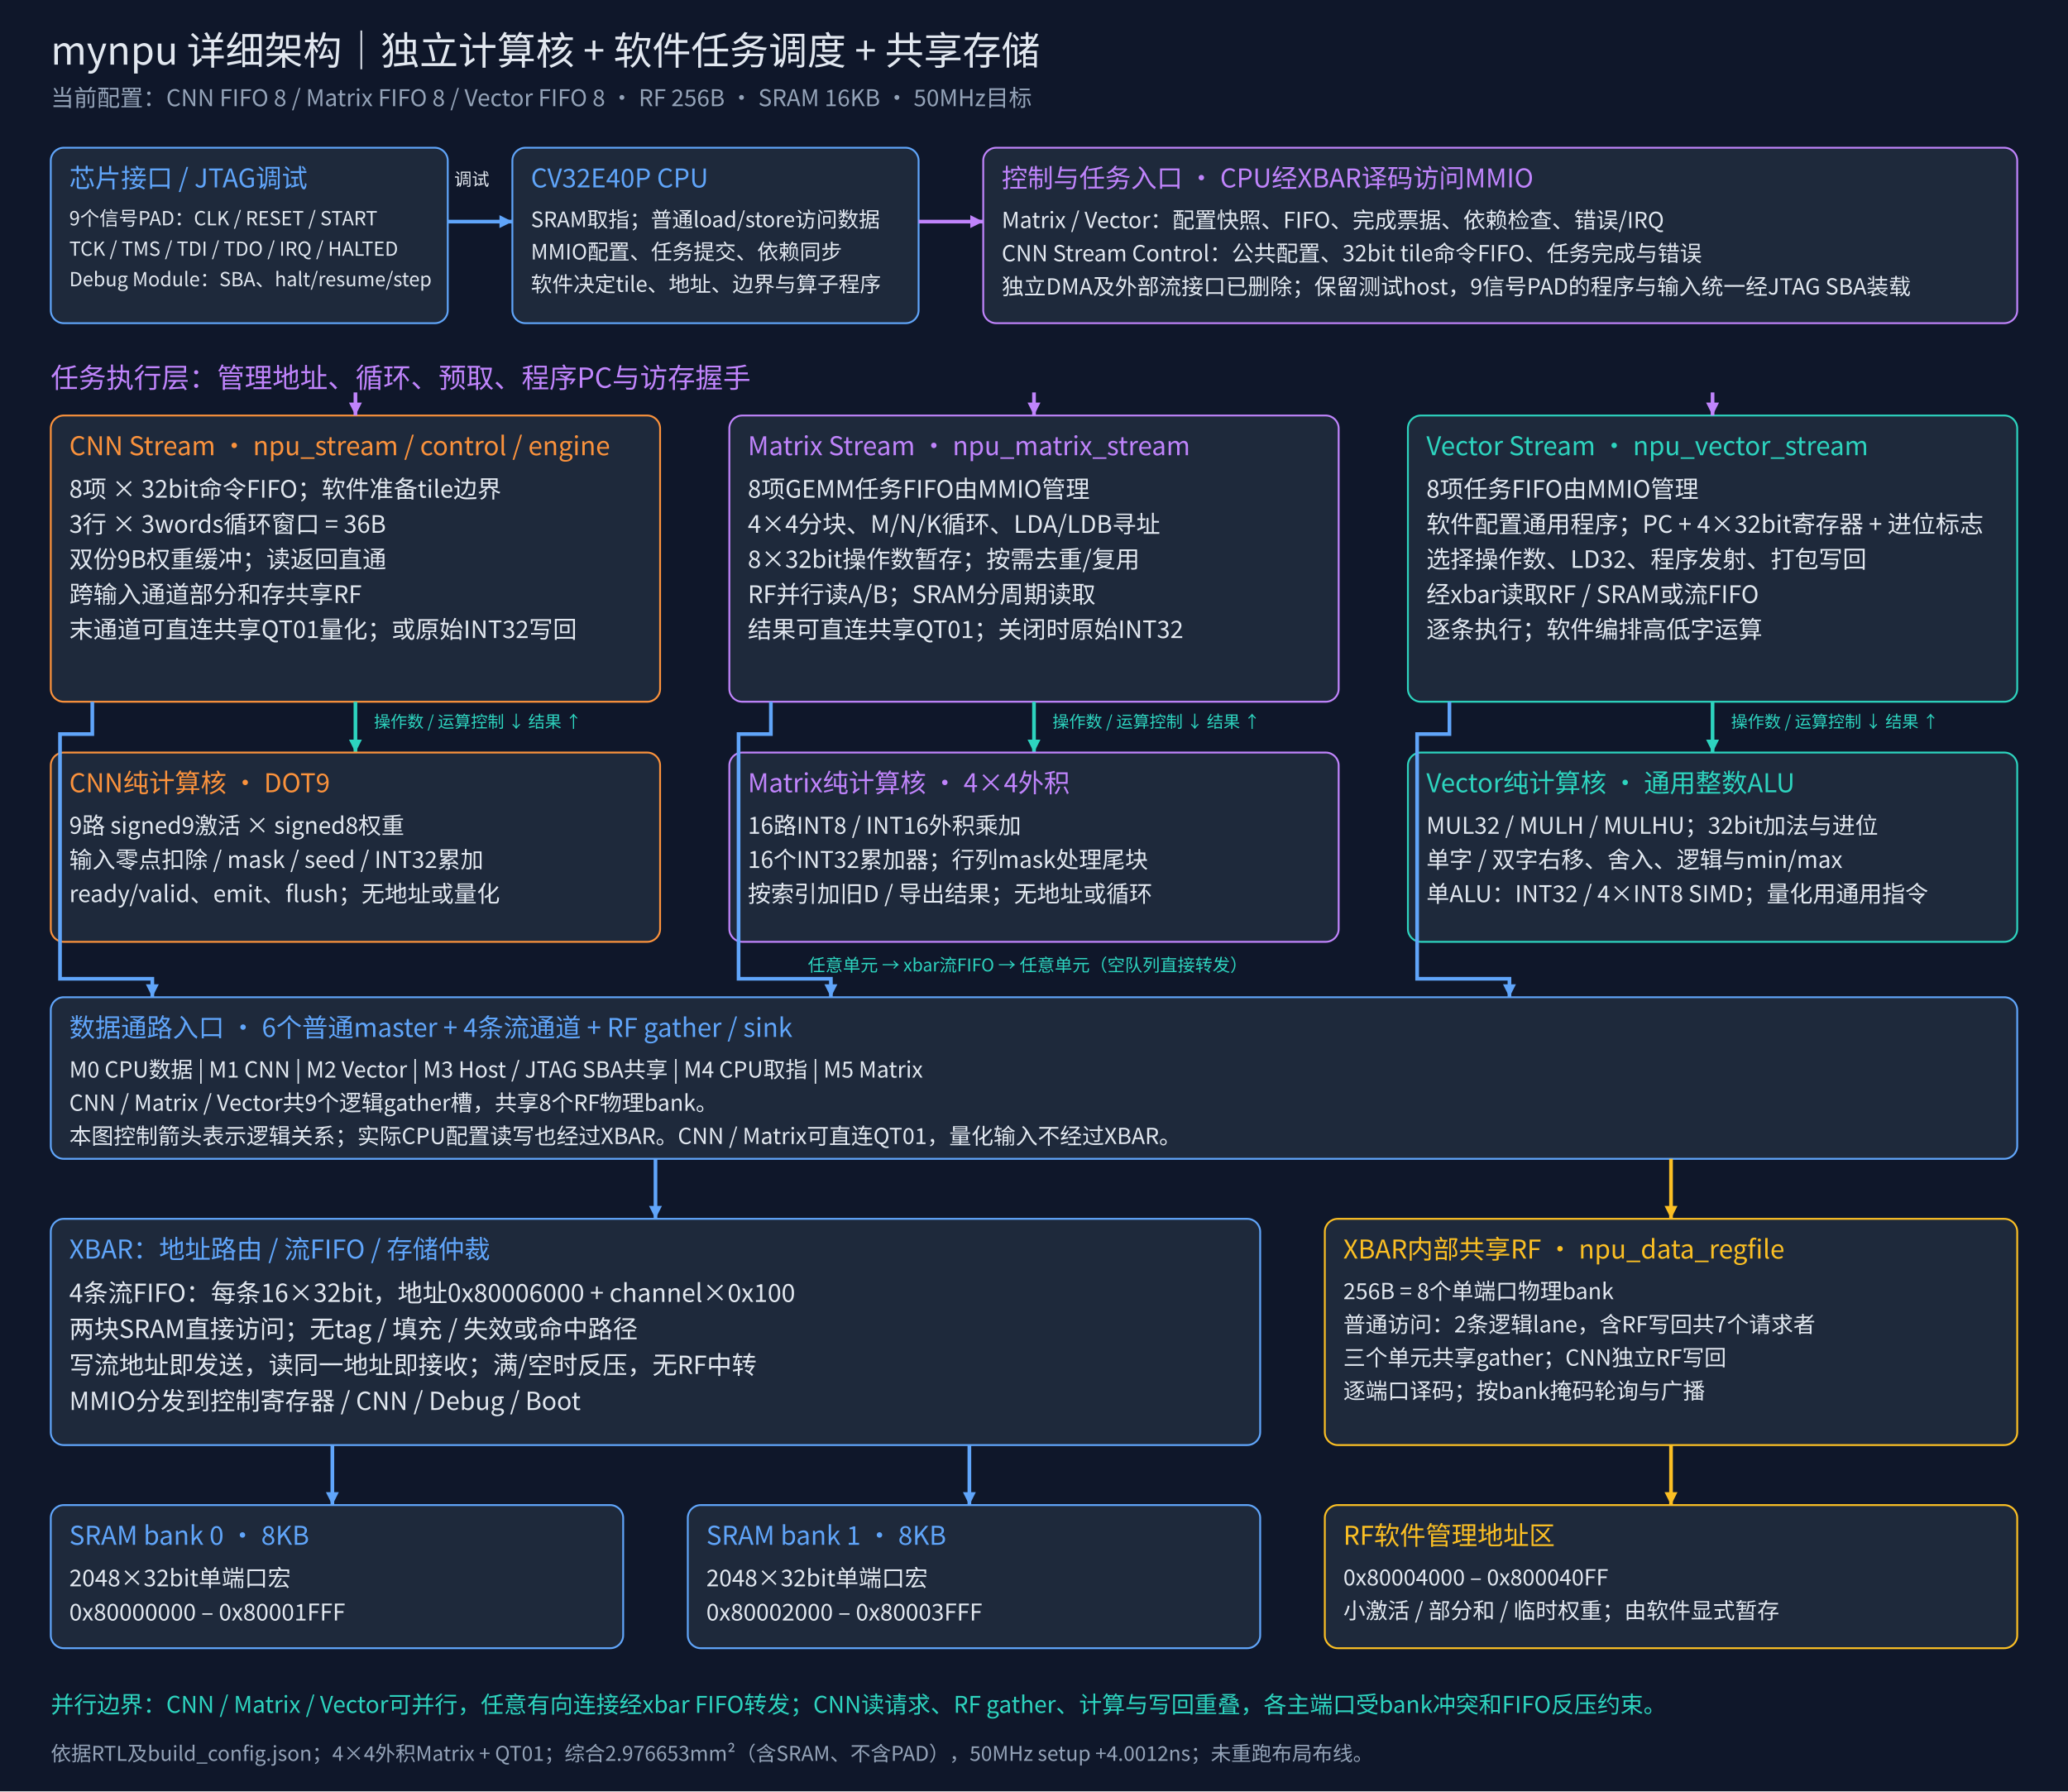
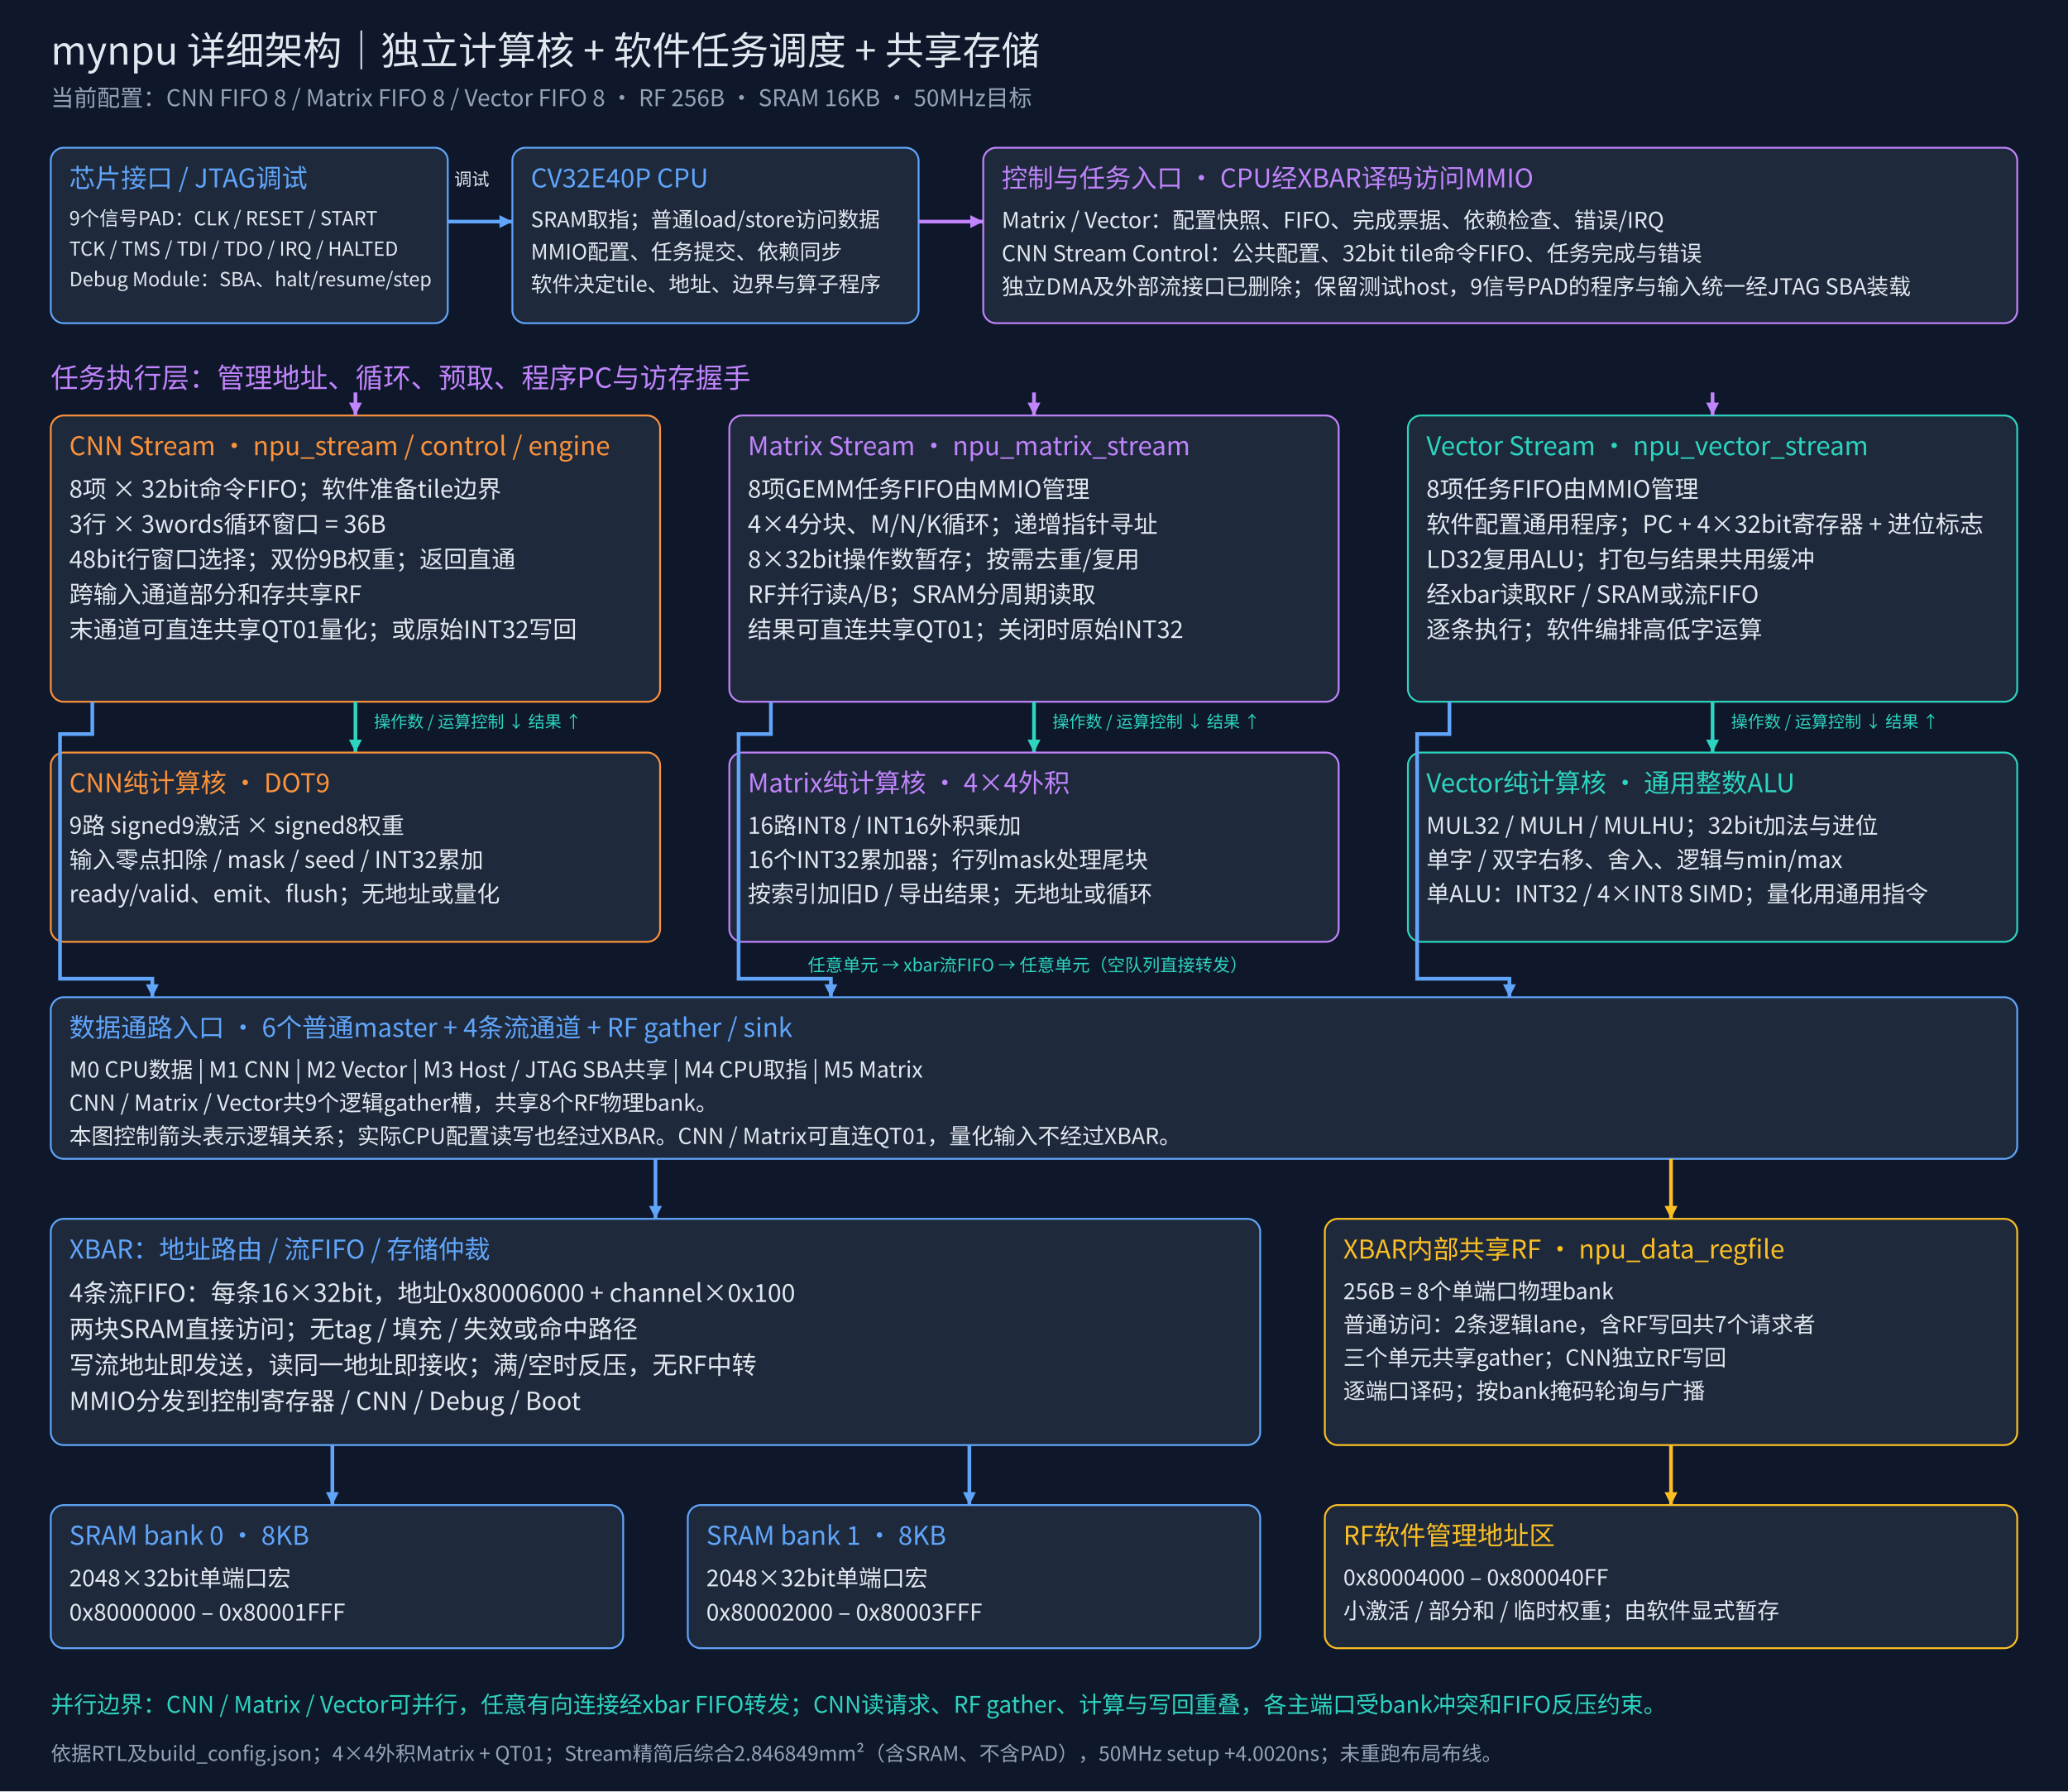
<svg xmlns="http://www.w3.org/2000/svg" width="2240" height="1940" viewBox="0 0 2240 1940">
  <rect width="2240" height="1940" fill="#0f172a" />
  <text x="55" y="70" font-family="Noto Sans CJK SC,sans-serif" font-size="42" fill="#e2e8f0">mynpu 详细架构｜独立计算核 + 软件任务调度 + 共享存储</text>
  <text x="55" y="115" font-family="Noto Sans CJK SC,sans-serif" font-size="25" fill="#94a3b8">当前配置：CNN FIFO 8 / Matrix FIFO 8 / Vector FIFO 8 · RF 256B · SRAM 16KB · 50MHz目标</text>
  <rect x="55" y="160" width="430" height="190" rx="14" fill="#1e293b" stroke="#60a5fa" stroke-width="2" />
  <text x="75" y="203" font-family="Noto Sans CJK SC,sans-serif" font-size="28" fill="#60a5fa">芯片接口 / JTAG调试</text>
  <text x="75" y="244" font-family="Noto Sans CJK SC,sans-serif" font-size="21" fill="#e2e8f0">9个信号PAD：CLK / RESET / START</text>
  <text x="75" y="277" font-family="Noto Sans CJK SC,sans-serif" font-size="21" fill="#e2e8f0">TCK / TMS / TDI / TDO / IRQ / HALTED</text>
  <text x="75" y="310" font-family="Noto Sans CJK SC,sans-serif" font-size="21" fill="#e2e8f0">Debug Module：SBA、halt/resume/step</text>
  <rect x="555" y="160" width="440" height="190" rx="14" fill="#1e293b" stroke="#60a5fa" stroke-width="2" />
  <text x="575" y="203" font-family="Noto Sans CJK SC,sans-serif" font-size="28" fill="#60a5fa">CV32E40P CPU</text>
  <text x="575" y="246" font-family="Noto Sans CJK SC,sans-serif" font-size="23" fill="#e2e8f0">SRAM取指；普通load/store访问数据</text>
  <text x="575" y="281" font-family="Noto Sans CJK SC,sans-serif" font-size="23" fill="#e2e8f0">MMIO配置、任务提交、依赖同步</text>
  <text x="575" y="316" font-family="Noto Sans CJK SC,sans-serif" font-size="23" fill="#e2e8f0">软件决定tile、地址、边界与算子程序</text>
  <rect x="1065" y="160" width="1120" height="190" rx="14" fill="#1e293b" stroke="#c084fc" stroke-width="2" />
  <text x="1085" y="203" font-family="Noto Sans CJK SC,sans-serif" font-size="28" fill="#c084fc">控制与任务入口  ·  CPU经XBAR译码访问MMIO</text>
  <text x="1085" y="247" font-family="Noto Sans CJK SC,sans-serif" font-size="24" fill="#e2e8f0">Matrix / Vector：配置快照、FIFO、完成票据、依赖检查、错误/IRQ</text>
  <text x="1085" y="283" font-family="Noto Sans CJK SC,sans-serif" font-size="24" fill="#e2e8f0">CNN Stream Control：公共配置、32bit tile命令FIFO、任务完成与错误</text>
  <text x="1085" y="319" font-family="Noto Sans CJK SC,sans-serif" font-size="24" fill="#e2e8f0">独立DMA及外部流接口已删除；保留测试host，9信号PAD的程序与输入统一经JTAG SBA装载</text>
  <polyline points="485,240 555,240" fill="none" stroke="#60a5fa" stroke-width="4" />
  <polygon points="555,240 541.0,233.0 541.0,247.0" fill="#60a5fa" />
  <polyline points="995,240 1065,240" fill="none" stroke="#c084fc" stroke-width="4" />
  <polygon points="1065,240 1051.0,233.0 1051.0,247.0" fill="#c084fc" />
  <text x="492" y="201" font-family="Noto Sans CJK SC,sans-serif" font-size="19" fill="#e2e8f0">调试</text>
  <text x="55" y="420" font-family="Noto Sans CJK SC,sans-serif" font-size="30" fill="#c084fc">任务执行层：管理地址、循环、预取、程序PC与访存握手</text>
  <rect x="55" y="450" width="660" height="310" rx="14" fill="#1e293b" stroke="#fb923c" stroke-width="2" />
  <text x="75" y="493" font-family="Noto Sans CJK SC,sans-serif" font-size="28" fill="#fb923c">CNN Stream  ·  npu_stream / control / engine</text>
  <text x="75" y="539" font-family="Noto Sans CJK SC,sans-serif" font-size="26" fill="#e2e8f0">8项 × 32bit命令FIFO；软件准备tile边界</text>
  <text x="75" y="577" font-family="Noto Sans CJK SC,sans-serif" font-size="26" fill="#e2e8f0">3行 × 3words循环窗口 = 36B</text>
-   <text x="75" y="615" font-family="Noto Sans CJK SC,sans-serif" font-size="26" fill="#e2e8f0">双份9B权重缓冲；读返回直通</text>
+   <text x="75" y="615" font-family="Noto Sans CJK SC,sans-serif" font-size="26" fill="#e2e8f0">48bit行窗口选择；双份9B权重；返回直通</text>
  <text x="75" y="653" font-family="Noto Sans CJK SC,sans-serif" font-size="26" fill="#e2e8f0">跨输入通道部分和存共享RF</text>
  <text x="75" y="691" font-family="Noto Sans CJK SC,sans-serif" font-size="26" fill="#e2e8f0">末通道可直连共享QT01量化；或原始INT32写回</text>
  <rect x="790" y="450" width="660" height="310" rx="14" fill="#1e293b" stroke="#c084fc" stroke-width="2" />
  <text x="810" y="493" font-family="Noto Sans CJK SC,sans-serif" font-size="28" fill="#c084fc">Matrix Stream  ·  npu_matrix_stream</text>
  <text x="810" y="539" font-family="Noto Sans CJK SC,sans-serif" font-size="26" fill="#e2e8f0">8项GEMM任务FIFO由MMIO管理</text>
-   <text x="810" y="577" font-family="Noto Sans CJK SC,sans-serif" font-size="26" fill="#e2e8f0">4×4分块、M/N/K循环、LDA/LDB寻址</text>
+   <text x="810" y="577" font-family="Noto Sans CJK SC,sans-serif" font-size="26" fill="#e2e8f0">4×4分块、M/N/K循环；递增指针寻址</text>
  <text x="810" y="615" font-family="Noto Sans CJK SC,sans-serif" font-size="26" fill="#e2e8f0">8×32bit操作数暂存；按需去重/复用</text>
  <text x="810" y="653" font-family="Noto Sans CJK SC,sans-serif" font-size="26" fill="#e2e8f0">RF并行读A/B；SRAM分周期读取</text>
  <text x="810" y="691" font-family="Noto Sans CJK SC,sans-serif" font-size="26" fill="#e2e8f0">结果可直连共享QT01；关闭时原始INT32</text>
  <rect x="1525" y="450" width="660" height="310" rx="14" fill="#1e293b" stroke="#2dd4bf" stroke-width="2" />
  <text x="1545" y="493" font-family="Noto Sans CJK SC,sans-serif" font-size="28" fill="#2dd4bf">Vector Stream  ·  npu_vector_stream</text>
  <text x="1545" y="539" font-family="Noto Sans CJK SC,sans-serif" font-size="26" fill="#e2e8f0">8项任务FIFO由MMIO管理</text>
  <text x="1545" y="577" font-family="Noto Sans CJK SC,sans-serif" font-size="26" fill="#e2e8f0">软件配置通用程序；PC + 4×32bit寄存器 + 进位标志</text>
-   <text x="1545" y="615" font-family="Noto Sans CJK SC,sans-serif" font-size="26" fill="#e2e8f0">选择操作数、LD32、程序发射、打包写回</text>
+   <text x="1545" y="615" font-family="Noto Sans CJK SC,sans-serif" font-size="26" fill="#e2e8f0">LD32复用ALU；打包与结果共用缓冲</text>
  <text x="1545" y="653" font-family="Noto Sans CJK SC,sans-serif" font-size="26" fill="#e2e8f0">经xbar读取RF / SRAM或流FIFO</text>
  <text x="1545" y="691" font-family="Noto Sans CJK SC,sans-serif" font-size="26" fill="#e2e8f0">逐条执行；软件编排高低字运算</text>
  <polyline points="385,425 385,450" fill="none" stroke="#c084fc" stroke-width="4" />
  <polygon points="385,450 392.0,436.0 378.0,436.0" fill="#c084fc" />
  <polyline points="1120,425 1120,450" fill="none" stroke="#c084fc" stroke-width="4" />
  <polygon points="1120,450 1127.0,436.0 1113.0,436.0" fill="#c084fc" />
  <polyline points="1855,425 1855,450" fill="none" stroke="#c084fc" stroke-width="4" />
  <polygon points="1855,450 1862.0,436.0 1848.0,436.0" fill="#c084fc" />
  <polyline points="385,760 385,815" fill="none" stroke="#2dd4bf" stroke-width="4" />
  <polygon points="385,815 392.0,801.0 378.0,801.0" fill="#2dd4bf" />
  <text x="405" y="788" font-family="Noto Sans CJK SC,sans-serif" font-size="18" fill="#2dd4bf">操作数 / 运算控制 ↓  结果 ↑</text>
  <polyline points="1120,760 1120,815" fill="none" stroke="#2dd4bf" stroke-width="4" />
  <polygon points="1120,815 1127.0,801.0 1113.0,801.0" fill="#2dd4bf" />
  <text x="1140" y="788" font-family="Noto Sans CJK SC,sans-serif" font-size="18" fill="#2dd4bf">操作数 / 运算控制 ↓  结果 ↑</text>
  <polyline points="1855,760 1855,815" fill="none" stroke="#2dd4bf" stroke-width="4" />
  <polygon points="1855,815 1862.0,801.0 1848.0,801.0" fill="#2dd4bf" />
  <text x="1875" y="788" font-family="Noto Sans CJK SC,sans-serif" font-size="18" fill="#2dd4bf">操作数 / 运算控制 ↓  结果 ↑</text>
  <rect x="55" y="815" width="660" height="205" rx="14" fill="#1e293b" stroke="#fb923c" stroke-width="2" />
  <text x="75" y="858" font-family="Noto Sans CJK SC,sans-serif" font-size="28" fill="#fb923c">CNN纯计算核  ·  DOT9</text>
  <text x="75" y="903" font-family="Noto Sans CJK SC,sans-serif" font-size="25" fill="#e2e8f0">9路 signed9激活 × signed8权重</text>
  <text x="75" y="940" font-family="Noto Sans CJK SC,sans-serif" font-size="25" fill="#e2e8f0">输入零点扣除 / mask / seed / INT32累加</text>
  <text x="75" y="977" font-family="Noto Sans CJK SC,sans-serif" font-size="25" fill="#e2e8f0">ready/valid、emit、flush；无地址或量化</text>
  <rect x="790" y="815" width="660" height="205" rx="14" fill="#1e293b" stroke="#c084fc" stroke-width="2" />
  <text x="810" y="858" font-family="Noto Sans CJK SC,sans-serif" font-size="28" fill="#c084fc">Matrix纯计算核  ·  4×4外积</text>
  <text x="810" y="903" font-family="Noto Sans CJK SC,sans-serif" font-size="25" fill="#e2e8f0">16路INT8 / INT16外积乘加</text>
  <text x="810" y="940" font-family="Noto Sans CJK SC,sans-serif" font-size="25" fill="#e2e8f0">16个INT32累加器；行列mask处理尾块</text>
  <text x="810" y="977" font-family="Noto Sans CJK SC,sans-serif" font-size="25" fill="#e2e8f0">按索引加旧D / 导出结果；无地址或循环</text>
  <rect x="1525" y="815" width="660" height="205" rx="14" fill="#1e293b" stroke="#2dd4bf" stroke-width="2" />
  <text x="1545" y="858" font-family="Noto Sans CJK SC,sans-serif" font-size="28" fill="#2dd4bf">Vector纯计算核  ·  通用整数ALU</text>
  <text x="1545" y="903" font-family="Noto Sans CJK SC,sans-serif" font-size="25" fill="#e2e8f0">MUL32 / MULH / MULHU；32bit加法与进位</text>
  <text x="1545" y="940" font-family="Noto Sans CJK SC,sans-serif" font-size="25" fill="#e2e8f0">单字 / 双字右移、舍入、逻辑与min/max</text>
  <text x="1545" y="977" font-family="Noto Sans CJK SC,sans-serif" font-size="25" fill="#e2e8f0">单ALU：INT32 / 4×INT8 SIMD；量化用通用指令</text>
  <text x="875" y="1052" font-family="Noto Sans CJK SC,sans-serif" font-size="19" fill="#2dd4bf">任意单元 → xbar流FIFO → 任意单元（空队列直接转发）</text>
  <rect x="55" y="1080" width="2130" height="175" rx="14" fill="#1e293b" stroke="#60a5fa" stroke-width="2" />
  <text x="75" y="1123" font-family="Noto Sans CJK SC,sans-serif" font-size="28" fill="#60a5fa">数据通路入口  ·  6个普通master + 4条流通道 + RF gather / sink</text>
  <text x="75" y="1167" font-family="Noto Sans CJK SC,sans-serif" font-size="24" fill="#e2e8f0">M0 CPU数据  |  M1 CNN  |  M2 Vector  |  M3 Host / JTAG SBA共享  |  M4 CPU取指  |  M5 Matrix</text>
  <text x="75" y="1203" font-family="Noto Sans CJK SC,sans-serif" font-size="24" fill="#e2e8f0">CNN / Matrix / Vector共9个逻辑gather槽，共享8个RF物理bank。</text>
  <text x="75" y="1239" font-family="Noto Sans CJK SC,sans-serif" font-size="24" fill="#e2e8f0">本图控制箭头表示逻辑关系；实际CPU配置读写也经过XBAR。CNN / Matrix可直连QT01，量化输入不经过XBAR。</text>
  <polyline points="100,760 100,795 65,795 65,1060 165,1060 165,1080" fill="none" stroke="#60a5fa" stroke-width="4" />
  <polygon points="165,1080 172.0,1066.0 158.0,1066.0" fill="#60a5fa" />
  <polyline points="835,760 835,795 800,795 800,1060 900,1060 900,1080" fill="none" stroke="#60a5fa" stroke-width="4" />
  <polygon points="900,1080 907.0,1066.0 893.0,1066.0" fill="#60a5fa" />
  <polyline points="1570,760 1570,795 1535,795 1535,1060 1635,1060 1635,1080" fill="none" stroke="#60a5fa" stroke-width="4" />
  <polygon points="1635,1080 1642.0,1066.0 1628.0,1066.0" fill="#60a5fa" />
  <rect x="55" y="1320" width="1310" height="245" rx="14" fill="#1e293b" stroke="#60a5fa" stroke-width="2" />
  <text x="75" y="1363" font-family="Noto Sans CJK SC,sans-serif" font-size="28" fill="#60a5fa">XBAR：地址路由 / 流FIFO / 存储仲裁</text>
  <text x="75" y="1410" font-family="Noto Sans CJK SC,sans-serif" font-size="27" fill="#e2e8f0">4条流FIFO：每条16×32bit，地址0x80006000 + channel×0x100</text>
  <text x="75" y="1449" font-family="Noto Sans CJK SC,sans-serif" font-size="27" fill="#e2e8f0">两块SRAM直接访问；无tag / 填充 / 失效或命中路径</text>
  <text x="75" y="1488" font-family="Noto Sans CJK SC,sans-serif" font-size="27" fill="#e2e8f0">写流地址即发送，读同一地址即接收；满/空时反压，无RF中转</text>
  <text x="75" y="1527" font-family="Noto Sans CJK SC,sans-serif" font-size="27" fill="#e2e8f0">MMIO分发到控制寄存器 / CNN / Debug / Boot</text>
  <rect x="1435" y="1320" width="750" height="245" rx="14" fill="#1e293b" stroke="#fbbf24" stroke-width="2" />
  <text x="1455" y="1363" font-family="Noto Sans CJK SC,sans-serif" font-size="28" fill="#fbbf24">XBAR内部共享RF  ·  npu_data_regfile</text>
  <text x="1455" y="1407" font-family="Noto Sans CJK SC,sans-serif" font-size="24" fill="#e2e8f0">256B = 8个单端口物理bank</text>
  <text x="1455" y="1443" font-family="Noto Sans CJK SC,sans-serif" font-size="24" fill="#e2e8f0">普通访问：2条逻辑lane，含RF写回共7个请求者</text>
  <text x="1455" y="1479" font-family="Noto Sans CJK SC,sans-serif" font-size="24" fill="#e2e8f0">三个单元共享gather；CNN独立RF写回</text>
  <text x="1455" y="1515" font-family="Noto Sans CJK SC,sans-serif" font-size="24" fill="#e2e8f0">逐端口译码；按bank掩码轮询与广播</text>
  <polyline points="710,1255 710,1320" fill="none" stroke="#60a5fa" stroke-width="4" />
  <polygon points="710,1320 717.0,1306.0 703.0,1306.0" fill="#60a5fa" />
  <polyline points="1810,1255 1810,1320" fill="none" stroke="#fbbf24" stroke-width="4" />
  <polygon points="1810,1320 1817.0,1306.0 1803.0,1306.0" fill="#fbbf24" />
  <rect x="55" y="1630" width="620" height="155" rx="14" fill="#1e293b" stroke="#60a5fa" stroke-width="2" />
  <text x="75" y="1673" font-family="Noto Sans CJK SC,sans-serif" font-size="28" fill="#60a5fa">SRAM bank 0  ·  8KB</text>
  <text x="75" y="1718" font-family="Noto Sans CJK SC,sans-serif" font-size="25" fill="#e2e8f0">2048×32bit单端口宏</text>
  <text x="75" y="1755" font-family="Noto Sans CJK SC,sans-serif" font-size="25" fill="#e2e8f0">0x80000000 – 0x80001FFF</text>
  <rect x="745" y="1630" width="620" height="155" rx="14" fill="#1e293b" stroke="#60a5fa" stroke-width="2" />
  <text x="765" y="1673" font-family="Noto Sans CJK SC,sans-serif" font-size="28" fill="#60a5fa">SRAM bank 1  ·  8KB</text>
  <text x="765" y="1718" font-family="Noto Sans CJK SC,sans-serif" font-size="25" fill="#e2e8f0">2048×32bit单端口宏</text>
  <text x="765" y="1755" font-family="Noto Sans CJK SC,sans-serif" font-size="25" fill="#e2e8f0">0x80002000 – 0x80003FFF</text>
  <polyline points="360,1565 360,1630" fill="none" stroke="#60a5fa" stroke-width="4" />
  <polygon points="360,1630 367.0,1616.0 353.0,1616.0" fill="#60a5fa" />
  <polyline points="1050,1565 1050,1630" fill="none" stroke="#60a5fa" stroke-width="4" />
  <polygon points="1050,1630 1057.0,1616.0 1043.0,1616.0" fill="#60a5fa" />
  <rect x="1435" y="1630" width="750" height="155" rx="14" fill="#1e293b" stroke="#fbbf24" stroke-width="2" />
  <text x="1455" y="1673" font-family="Noto Sans CJK SC,sans-serif" font-size="28" fill="#fbbf24">RF软件管理地址区</text>
  <text x="1455" y="1717" font-family="Noto Sans CJK SC,sans-serif" font-size="24" fill="#e2e8f0">0x80004000 – 0x800040FF</text>
  <text x="1455" y="1753" font-family="Noto Sans CJK SC,sans-serif" font-size="24" fill="#e2e8f0">小激活 / 部分和 / 临时权重；由软件显式暂存</text>
  <polyline points="1810,1565 1810,1630" fill="none" stroke="#fbbf24" stroke-width="4" />
  <polygon points="1810,1630 1817.0,1616.0 1803.0,1616.0" fill="#fbbf24" />
  <text x="55" y="1855" font-family="Noto Sans CJK SC,sans-serif" font-size="25" fill="#2dd4bf">并行边界：CNN / Matrix / Vector可并行，任意有向连接经xbar FIFO转发；CNN读请求、RF gather、计算与写回重叠，各主端口受bank冲突和FIFO反压约束。</text>
-   <text x="55" y="1907" font-family="Noto Sans CJK SC,sans-serif" font-size="22" fill="#94a3b8">依据RTL及build_config.json；4×4外积Matrix + QT01；综合2.976653mm²（含SRAM、不含PAD），50MHz setup +4.0012ns；未重跑布局布线。</text>
+   <text x="55" y="1907" font-family="Noto Sans CJK SC,sans-serif" font-size="22" fill="#94a3b8">依据RTL及build_config.json；4×4外积Matrix + QT01；Stream精简后综合2.846849mm²（含SRAM、不含PAD），50MHz setup +4.0020ns；未重跑布局布线。</text>
</svg>
